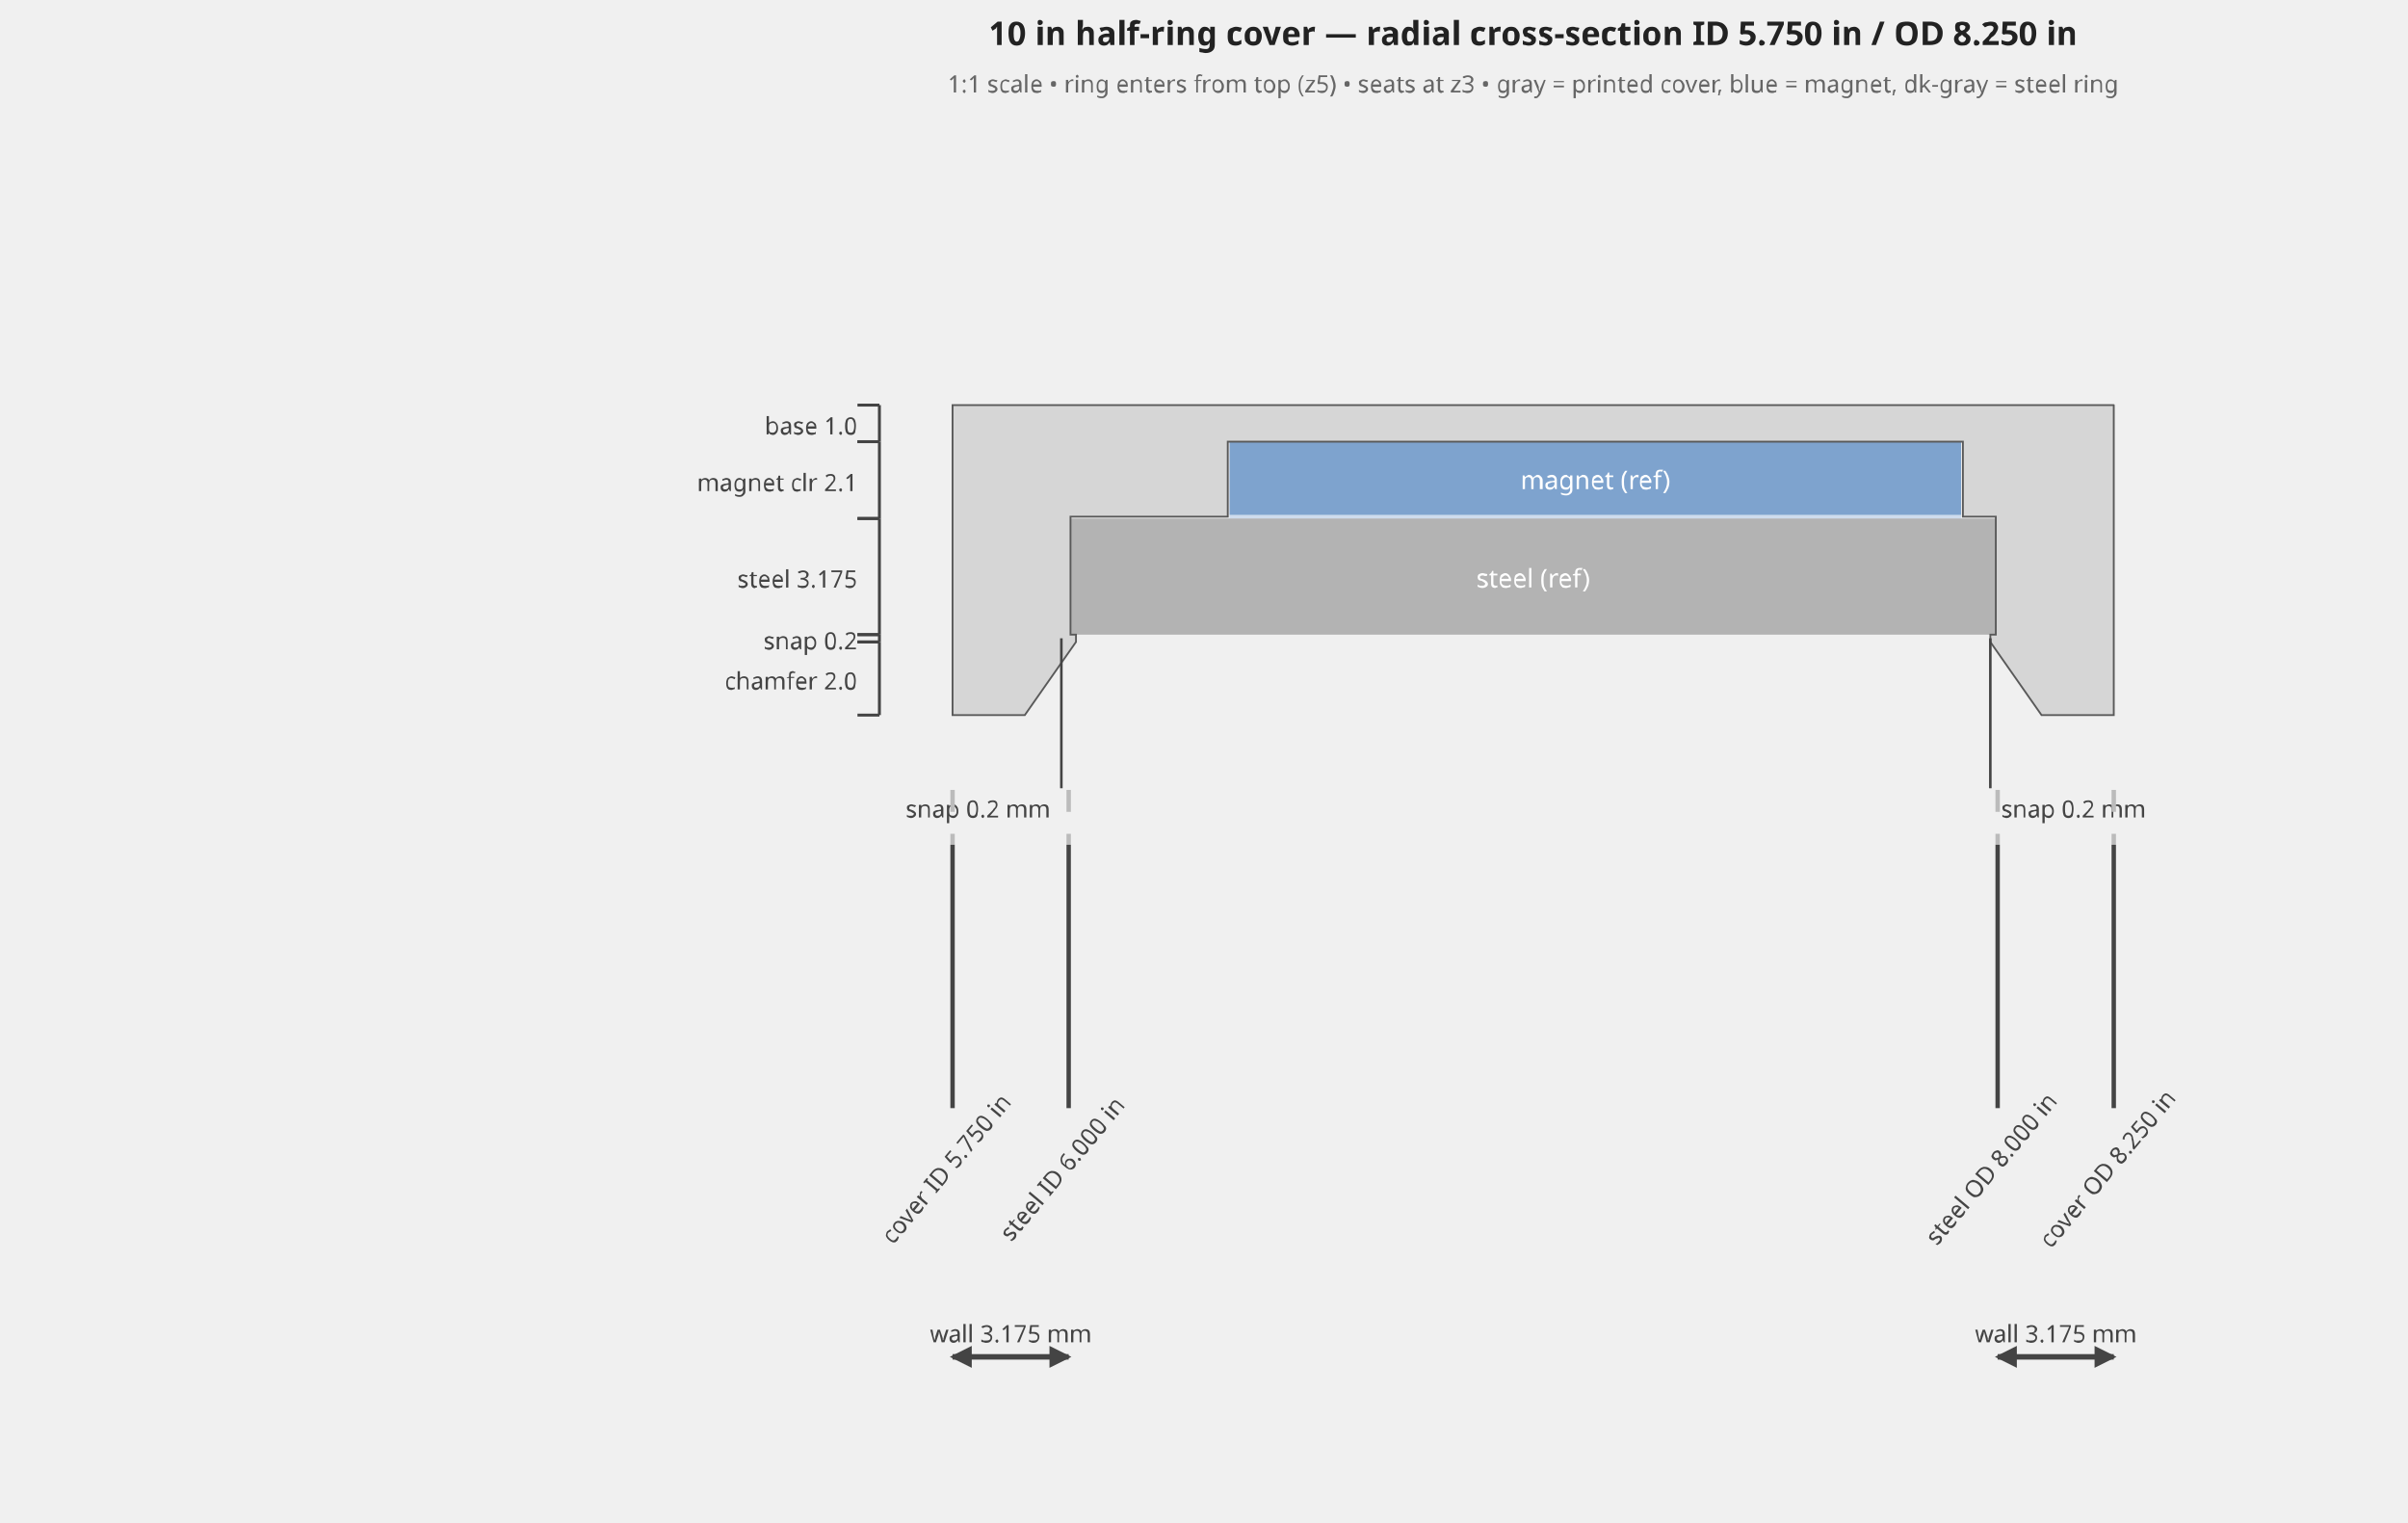
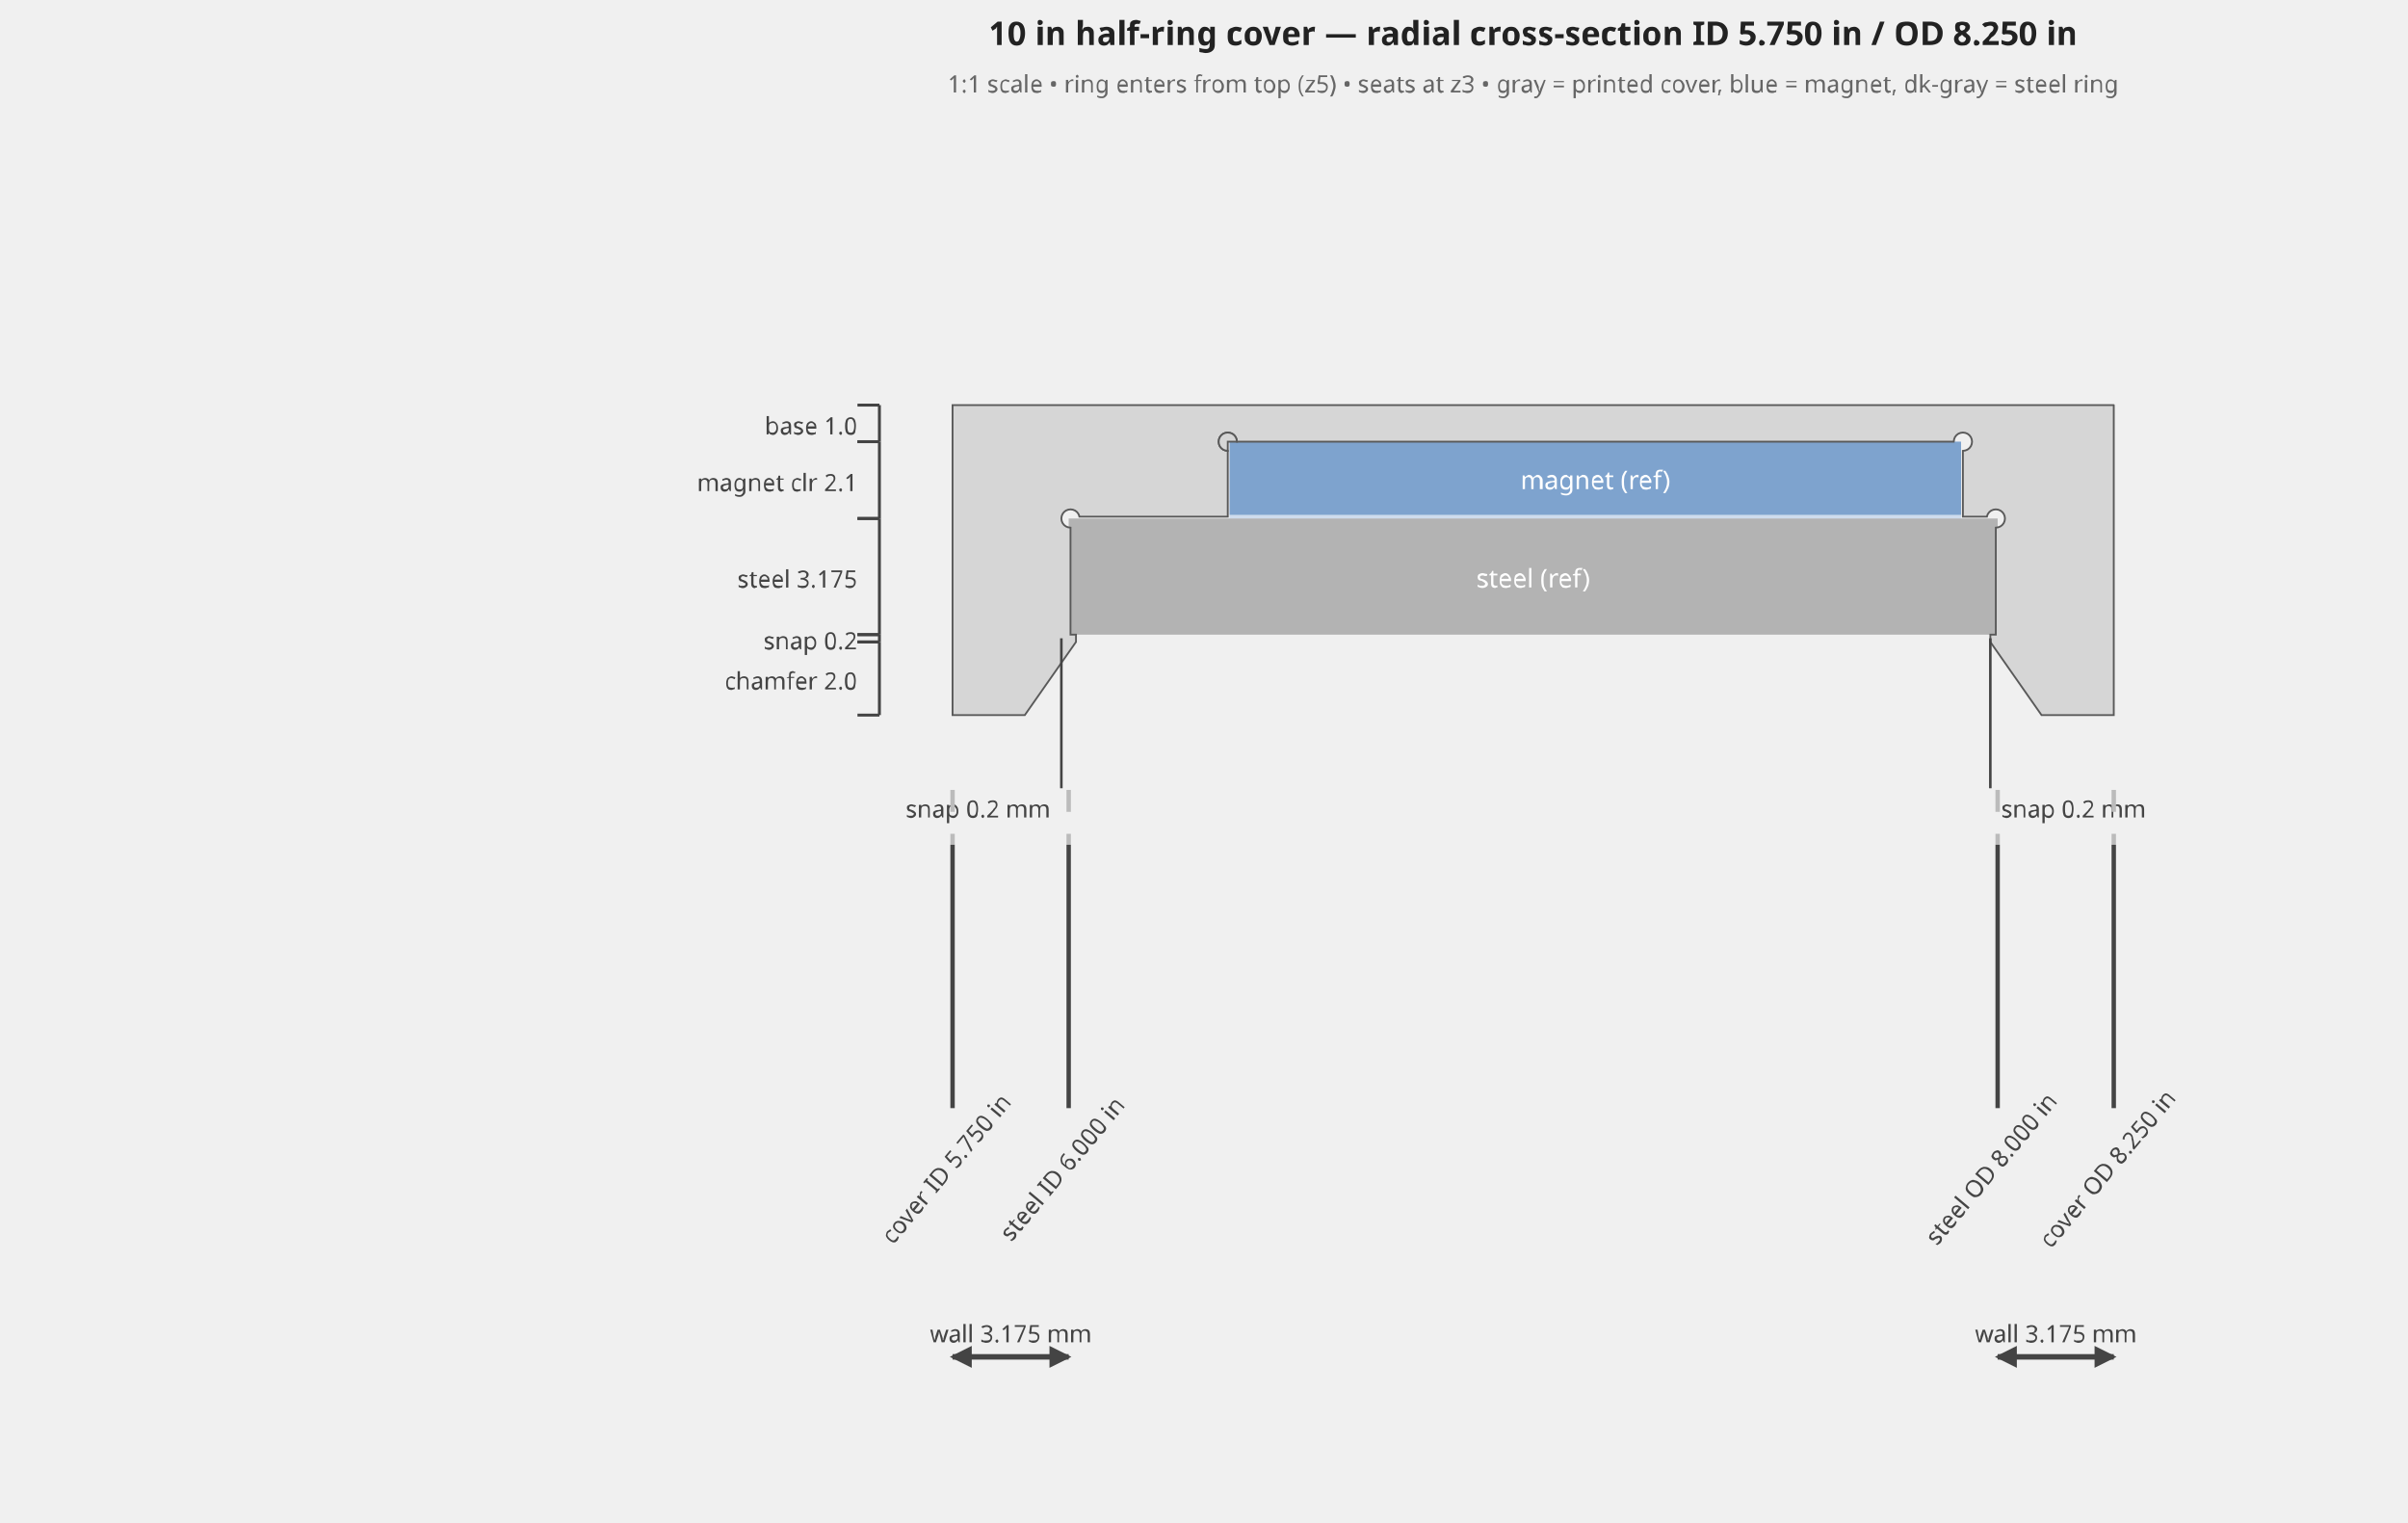
<svg xmlns="http://www.w3.org/2000/svg" width="65.8mm" height="41.6mm" viewBox="46.980 -11.045 65.840 41.565">
  <defs>
    <marker id="a1" markerWidth="4" markerHeight="4" refX="3.5" refY="2" orient="auto">
      <path d="M0,0 L4,2 L0,4 Z" fill="#444" />
    </marker>
    <marker id="a2" markerWidth="4" markerHeight="4" refX="0.5" refY="2" orient="auto">
      <path d="M4,0 L0,2 L4,4 Z" fill="#444" />
    </marker>
  </defs>
  <text x="88.900" y="-9.845" text-anchor="middle" font-family="sans-serif" font-size="0.9" font-weight="bold" fill="#222">10 in half-ring cover — radial cross-section  ID 5.750 in / OD 8.250 in</text>
  <text x="88.900" y="-8.545" text-anchor="middle" font-family="sans-serif" font-size="0.65" font-weight="normal" fill="#666">1:1 scale • ring enters from top (z5) • seats at z3 • gray = printed cover, blue = magnet, dk-gray = steel ring</text>
  <rect x="80.600" y="1.000" width="20.000" height="2.100" fill="#4a90e2" fill-opacity="0.2" stroke="none" />
  <rect x="80.600" y="1.000" width="20.000" height="2.000" fill="#2e6bb0" fill-opacity="0.5" stroke="none" />
  <rect x="76.200" y="3.100" width="25.400" height="3.175" fill="#777" fill-opacity="0.5" stroke="none" />
  <text x="88.900" y="4.987" text-anchor="middle" font-family="sans-serif" font-size="0.7" font-weight="normal" fill="white">steel (ref)</text>
  <text x="90.600" y="2.300" text-anchor="middle" font-family="sans-serif" font-size="0.7" font-weight="normal" fill="white">magnet (ref)</text>
  <g transform="scale(1,-1)" stroke-linecap="round">
    <g fill="rgb(214,214,214)" stroke="rgb(89,89,89)" stroke-width="0.05" id="cover">
-       <path d="M 104.775,0.0 L 73.025,0.0 L 73.025,-8.475 L 75.0,-8.475 Q 75.694,-7.484 76.4,-6.475 L 76.4,-6.275 L 76.25,-6.275 L 76.25,-3.05 L 80.55,-3.05 L 80.55,-1.0 L 100.65,-1.0 L 100.65,-3.05 L 101.55,-3.05 L 101.55,-6.275 L 101.4,-6.275 L 101.4,-6.475 Q 102.095,-7.468 102.8,-8.475 L 104.775,-8.475 L 104.775,0.0" />
+       <path d="M 104.775,0.0 L 73.025,0.0 L 73.025,-8.475 L 75.0,-8.475 Q 75.694,-7.484 76.4,-6.475 L 76.4,-6.275 L 76.25,-6.275 L 76.25,-3.35 L 76.185,-3.341 L 76.125,-3.317 L 76.073,-3.277 L 76.033,-3.225 L 76.009,-3.165 L 76.0,-3.1 L 76.009,-3.035 L 76.033,-2.975 L 76.073,-2.923 L 76.125,-2.883 L 76.185,-2.859 L 76.25,-2.85 L 76.315,-2.859 L 76.375,-2.883 L 76.427,-2.923 L 76.467,-2.975 L 76.491,-3.035 L 76.493,-3.05 L 80.55,-3.05 L 80.55,-1.25 L 80.485,-1.241 L 80.425,-1.217 L 80.373,-1.177 L 80.333,-1.125 L 80.309,-1.065 L 80.3,-1.0 L 80.309,-0.935 L 80.333,-0.875 L 80.373,-0.823 L 80.425,-0.783 L 80.485,-0.759 L 80.55,-0.75 L 80.615,-0.759 L 80.675,-0.783 L 80.727,-0.823 L 80.767,-0.875 L 80.791,-0.935 L 80.8,-1.0 L 100.4,-1.0 L 100.409,-0.935 L 100.433,-0.875 L 100.473,-0.823 L 100.525,-0.783 L 100.585,-0.759 L 100.65,-0.75 L 100.715,-0.759 L 100.775,-0.783 L 100.827,-0.823 L 100.867,-0.875 L 100.891,-0.935 L 100.9,-1.0 L 100.891,-1.065 L 100.867,-1.125 L 100.827,-1.177 L 100.775,-1.217 L 100.715,-1.241 L 100.65,-1.25 L 100.65,-3.05 L 101.307,-3.05 L 101.309,-3.035 L 101.333,-2.975 L 101.373,-2.923 L 101.425,-2.883 L 101.485,-2.859 L 101.55,-2.85 L 101.615,-2.859 L 101.675,-2.883 L 101.727,-2.923 L 101.767,-2.975 L 101.791,-3.035 L 101.8,-3.1 L 101.791,-3.165 L 101.767,-3.225 L 101.727,-3.277 L 101.675,-3.317 L 101.615,-3.341 L 101.55,-3.35 L 101.55,-6.275 L 101.4,-6.275 L 101.4,-6.475 Q 102.095,-7.468 102.8,-8.475 L 104.775,-8.475 L 104.775,0.0" />
+       <path d="M 80.485,-1.241 L 80.55,-1.25 L 80.55,-1.0 L 80.8,-1.0 L 80.791,-0.935 L 80.767,-0.875 L 80.727,-0.823 L 80.675,-0.783 L 80.615,-0.759 L 80.55,-0.75 L 80.485,-0.759 L 80.425,-0.783 L 80.373,-0.823 L 80.333,-0.875 L 80.309,-0.935 L 80.3,-1.0 L 80.309,-1.065 L 80.333,-1.125 L 80.373,-1.177 L 80.425,-1.217 L 80.485,-1.241" />
    </g>
  </g>
  <line x1="70.425" y1="0.000" x2="71.025" y2="0.000" stroke="#444" stroke-width="0.08" />
  <line x1="70.425" y1="1.000" x2="71.025" y2="1.000" stroke="#444" stroke-width="0.08" />
  <line x1="71.025" y1="0.000" x2="71.025" y2="1.000" stroke="#444" stroke-width="0.08" />
  <text x="70.425" y="0.800" text-anchor="end" font-family="sans-serif" font-size="0.65" font-weight="normal" fill="#444">base 1.0</text>
  <line x1="70.425" y1="1.000" x2="71.025" y2="1.000" stroke="#444" stroke-width="0.08" />
  <line x1="70.425" y1="3.100" x2="71.025" y2="3.100" stroke="#444" stroke-width="0.08" />
  <line x1="71.025" y1="1.000" x2="71.025" y2="3.100" stroke="#444" stroke-width="0.08" />
  <text x="70.425" y="2.350" text-anchor="end" font-family="sans-serif" font-size="0.65" font-weight="normal" fill="#444">magnet clr 2.1</text>
  <line x1="70.425" y1="3.100" x2="71.025" y2="3.100" stroke="#444" stroke-width="0.08" />
  <line x1="70.425" y1="6.275" x2="71.025" y2="6.275" stroke="#444" stroke-width="0.08" />
  <line x1="71.025" y1="3.100" x2="71.025" y2="6.275" stroke="#444" stroke-width="0.08" />
  <text x="70.425" y="4.987" text-anchor="end" font-family="sans-serif" font-size="0.65" font-weight="normal" fill="#444">steel 3.175</text>
  <line x1="70.425" y1="6.275" x2="71.025" y2="6.275" stroke="#444" stroke-width="0.08" />
  <line x1="70.425" y1="6.475" x2="71.025" y2="6.475" stroke="#444" stroke-width="0.08" />
  <line x1="71.025" y1="6.275" x2="71.025" y2="6.475" stroke="#444" stroke-width="0.08" />
  <text x="70.425" y="6.675" text-anchor="end" font-family="sans-serif" font-size="0.65" font-weight="normal" fill="#444">snap 0.2</text>
  <line x1="70.425" y1="6.475" x2="71.025" y2="6.475" stroke="#444" stroke-width="0.08" />
  <line x1="70.425" y1="8.475" x2="71.025" y2="8.475" stroke="#444" stroke-width="0.08" />
  <line x1="71.025" y1="6.475" x2="71.025" y2="8.475" stroke="#444" stroke-width="0.08" />
  <text x="70.425" y="7.775" text-anchor="end" font-family="sans-serif" font-size="0.65" font-weight="normal" fill="#444">chamfer 2.0</text>
  <line x1="76.000" y1="6.375" x2="76.000" y2="10.475" stroke="#444" stroke-width="0.07" />
  <text x="75.700" y="11.275" text-anchor="end" font-family="sans-serif" font-size="0.65" font-weight="normal" fill="#444">snap 0.2 mm</text>
  <line x1="101.400" y1="6.375" x2="101.400" y2="10.475" stroke="#444" stroke-width="0.07" />
  <text x="101.700" y="11.275" text-anchor="start" font-family="sans-serif" font-size="0.65" font-weight="normal" fill="#444">snap 0.2 mm</text>
  <line x1="73.025" y1="10.520" x2="73.025" y2="12.020" stroke="#bbb" stroke-width="0.12" stroke-dasharray="0.6,0.6" />
  <line x1="73.025" y1="12.020" x2="73.025" y2="19.220" stroke="#444" stroke-width="0.12" />
  <text x="73.025" y="21.020" text-anchor="middle" font-family="sans-serif" font-size="0.65" font-weight="normal" fill="#444" transform="rotate(-50,73.025,21.020)">cover ID 5.750 in</text>
  <line x1="76.200" y1="10.520" x2="76.200" y2="12.020" stroke="#bbb" stroke-width="0.12" stroke-dasharray="0.6,0.6" />
  <line x1="76.200" y1="12.020" x2="76.200" y2="19.220" stroke="#444" stroke-width="0.12" />
  <text x="76.200" y="21.020" text-anchor="middle" font-family="sans-serif" font-size="0.65" font-weight="normal" fill="#444" transform="rotate(-50,76.200,21.020)">steel ID 6.000 in</text>
  <line x1="101.600" y1="10.520" x2="101.600" y2="12.020" stroke="#bbb" stroke-width="0.12" stroke-dasharray="0.6,0.6" />
  <line x1="101.600" y1="12.020" x2="101.600" y2="19.220" stroke="#444" stroke-width="0.12" />
  <text x="101.600" y="21.020" text-anchor="middle" font-family="sans-serif" font-size="0.65" font-weight="normal" fill="#444" transform="rotate(-50,101.600,21.020)">steel OD 8.000 in</text>
  <line x1="104.775" y1="10.520" x2="104.775" y2="12.020" stroke="#bbb" stroke-width="0.12" stroke-dasharray="0.6,0.6" />
  <line x1="104.775" y1="12.020" x2="104.775" y2="19.220" stroke="#444" stroke-width="0.12" />
  <text x="104.775" y="21.020" text-anchor="middle" font-family="sans-serif" font-size="0.65" font-weight="normal" fill="#444" transform="rotate(-50,104.775,21.020)">cover OD 8.250 in</text>
  <line x1="73.025" y1="26.020" x2="76.200" y2="26.020" stroke="#444" stroke-width="0.15" marker-start="url(#a2)" marker-end="url(#a1)" />
  <text x="74.612" y="25.620" text-anchor="middle" font-family="sans-serif" font-size="0.65" font-weight="normal" fill="#444">wall 3.175 mm</text>
  <line x1="101.600" y1="26.020" x2="104.775" y2="26.020" stroke="#444" stroke-width="0.15" marker-start="url(#a2)" marker-end="url(#a1)" />
  <text x="103.188" y="25.620" text-anchor="middle" font-family="sans-serif" font-size="0.65" font-weight="normal" fill="#444">wall 3.175 mm</text>
</svg>
